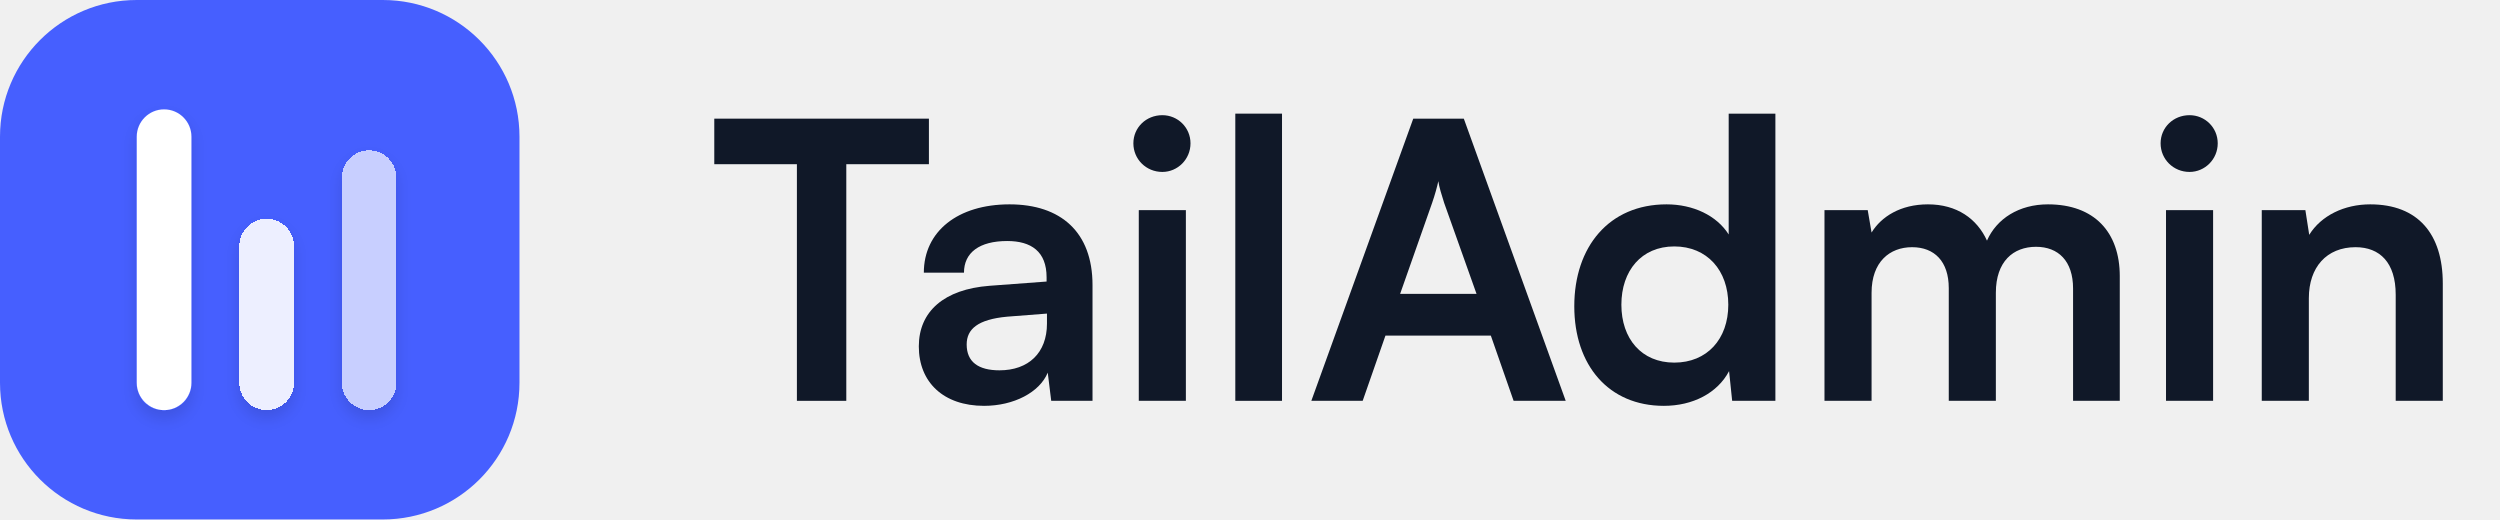
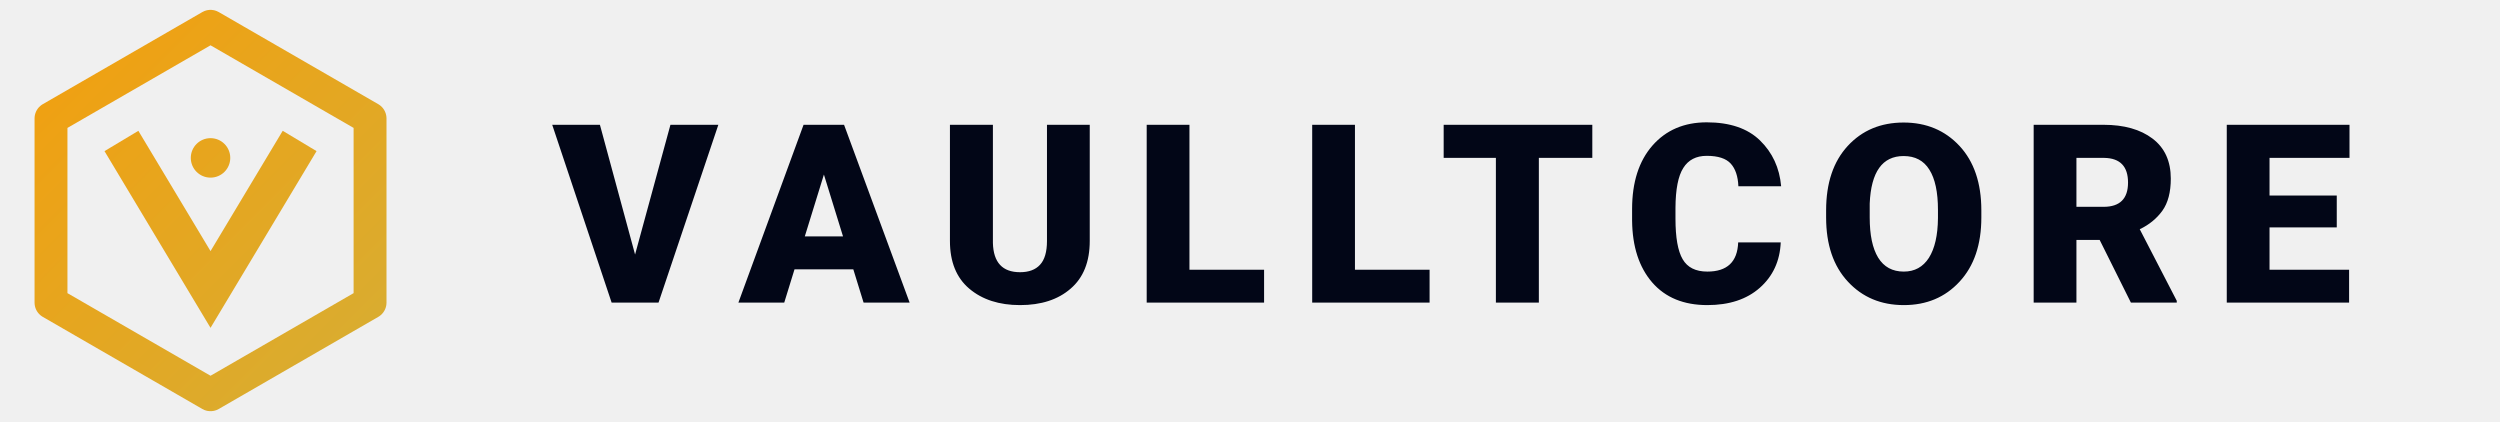
- <svg xmlns="http://www.w3.org/2000/svg" width="154" height="32" viewBox="0 0 154 32" fill="none">
-   <path d="M0 8.421C0 3.77 3.77 0 8.421 0H23.579C28.23 0 32 3.77 32 8.421V23.579C32 28.23 28.23 32 23.579 32H8.421C3.77 32 0 28.23 0 23.579V8.421Z" fill="#465FFF" />
-   <g filter="url(#filter0_d_1624_24907)">
-     <path d="M8.424 8.422C8.424 7.491 9.178 6.737 10.108 6.737V6.737C11.038 6.737 11.792 7.491 11.792 8.422V23.579C11.792 24.51 11.038 25.264 10.108 25.264V25.264C9.178 25.264 8.424 24.51 8.424 23.579V8.422Z" fill="white" />
+ <svg xmlns="http://www.w3.org/2000/svg" width="190" height="32" viewBox="0 0 190 32" fill="none">
+   <style>
+     .vc-stroke { stroke: url(#sovereign-gold); }
+     .vc-fill { fill: url(#sovereign-gold); }
+     .vc-text {
+       fill: #020617; /* Obsidian for Light Mode */
+       font-family: system-ui, -apple-system, BlinkMacSystemFont, "Segoe UI", Roboto, sans-serif;
+       font-weight: 900;
+       font-size: 19px;
+       letter-spacing: 0.12em;
+       text-transform: uppercase;
+     }
+     
+     /* Auto-Adaptive Stealth for Dark Mode */
+     @media (prefers-color-scheme: dark) {
+       .vc-text { fill: #FFFFFF; }
+     }
+   </style>
+   <defs>
+     <linearGradient id="sovereign-gold" x1="0" y1="0" x2="32" y2="32" gradientUnits="userSpaceOnUse">
+       <stop stop-color="#F59E0B" />
+       <stop offset="1" stop-color="#D4AF37" />
+     </linearGradient>
+   </defs>
+   <g>
+     <path d="M16 2L28.124 9V23L16 30L3.876 23V9L16 2Z" class="vc-stroke" fill="none" stroke-width="2.5" stroke-linejoin="round" />
+     <path d="M10 12L16 22L22 12" class="vc-stroke" fill="none" stroke-width="3" stroke-linecap="square" stroke-linejoin="miter" />
+     <circle cx="16" cy="12" r="1.5" class="vc-fill" />
  </g>
-   <g filter="url(#filter1_d_1624_24907)">
-     <path d="M14.742 15.157C14.742 14.227 15.496 13.473 16.426 13.473V13.473C17.357 13.473 18.111 14.227 18.111 15.157V23.578C18.111 24.508 17.357 25.262 16.426 25.262V25.262C15.496 25.262 14.742 24.508 14.742 23.578V15.157Z" fill="white" fill-opacity="0.9" shape-rendering="crispEdges" />
-   </g>
-   <g filter="url(#filter2_d_1624_24907)">
-     <path d="M21.055 10.946C21.055 10.016 21.809 9.262 22.739 9.262V9.262C23.669 9.262 24.423 10.016 24.423 10.946V23.578C24.423 24.508 23.669 25.262 22.739 25.262V25.262C21.809 25.262 21.055 24.508 21.055 23.578V10.946Z" fill="white" fill-opacity="0.7" shape-rendering="crispEdges" />
-   </g>
-   <path d="M44 10.115H49.089V24.691H52.132V10.115H57.221V7.309H44V10.115Z" fill="#101828" />
-   <path d="M60.617 25C62.448 25 64.042 24.168 64.541 22.955L64.755 24.691H67.299V17.558C67.299 14.3 65.349 12.588 62.187 12.588C59.001 12.588 56.908 14.252 56.908 16.797H59.381C59.381 15.56 60.332 14.847 62.044 14.847C63.519 14.847 64.47 15.489 64.47 17.082V17.343L60.95 17.605C58.168 17.819 56.599 19.174 56.599 21.338C56.599 23.549 58.121 25 60.617 25ZM61.569 22.812C60.261 22.812 59.547 22.289 59.547 21.219C59.547 20.268 60.237 19.674 62.044 19.507L64.493 19.317V19.935C64.493 21.742 63.352 22.812 61.569 22.812Z" fill="#101828" />
-   <path d="M71.6 10.591C72.551 10.591 73.335 9.806 73.335 8.831C73.335 7.856 72.551 7.095 71.6 7.095C70.601 7.095 69.816 7.856 69.816 8.831C69.816 9.806 70.601 10.591 71.6 10.591ZM70.149 24.691H73.05V12.944H70.149V24.691Z" fill="#101828" />
-   <path d="M78.972 24.691V7H76.095V24.691H78.972Z" fill="#101828" />
-   <path d="M83.941 24.691L85.344 20.672H91.835L93.238 24.691H96.448L90.171 7.309H87.056L80.778 24.691H83.941ZM88.221 12.493C88.387 12.017 88.53 11.494 88.601 11.161C88.649 11.518 88.815 12.041 88.958 12.493L90.955 18.104H86.247L88.221 12.493Z" fill="#101828" />
-   <path d="M102.493 25C104.276 25 105.798 24.215 106.511 22.86L106.701 24.691H109.364V7H106.487V14.443C105.75 13.277 104.3 12.588 102.659 12.588C99.116 12.588 96.976 15.203 96.976 18.865C96.976 22.503 99.092 25 102.493 25ZM103.135 22.337C101.113 22.337 99.877 20.863 99.877 18.77C99.877 16.678 101.113 15.18 103.135 15.18C105.156 15.18 106.463 16.654 106.463 18.77C106.463 20.886 105.156 22.337 103.135 22.337Z" fill="#101828" />
-   <path d="M115.289 24.691V18.033C115.289 16.131 116.406 15.227 117.785 15.227C119.164 15.227 120.044 16.107 120.044 17.748V24.691H122.945V18.033C122.945 16.107 124.015 15.203 125.418 15.203C126.797 15.203 127.701 16.083 127.701 17.771V24.691H130.578V17.011C130.578 14.3 129.008 12.588 126.155 12.588C124.372 12.588 122.993 13.468 122.398 14.823C121.78 13.468 120.543 12.588 118.76 12.588C117.072 12.588 115.883 13.349 115.289 14.324L115.051 12.944H112.388V24.691H115.289Z" fill="#101828" />
-   <path d="M134.876 10.591C135.827 10.591 136.612 9.806 136.612 8.831C136.612 7.856 135.827 7.095 134.876 7.095C133.877 7.095 133.093 7.856 133.093 8.831C133.093 9.806 133.877 10.591 134.876 10.591ZM133.426 24.691H136.327V12.944H133.426V24.691Z" fill="#101828" />
-   <path d="M142.225 24.691V18.366C142.225 16.464 143.318 15.227 145.102 15.227C146.6 15.227 147.575 16.178 147.575 18.152V24.691H150.476V17.462C150.476 14.419 148.954 12.588 146.005 12.588C144.412 12.588 142.985 13.277 142.248 14.466L142.011 12.944H139.324V24.691H142.225Z" fill="#101828" />
-   <defs>
-     <filter id="filter0_d_1624_24907" x="7.424" y="6.237" width="5.368" height="20.526" filterUnits="userSpaceOnUse" color-interpolation-filters="sRGB">
-       <feFlood flood-opacity="0" result="BackgroundImageFix" />
-       <feColorMatrix in="SourceAlpha" type="matrix" values="0 0 0 0 0 0 0 0 0 0 0 0 0 0 0 0 0 0 127 0" result="hardAlpha" />
-       <feOffset dy="0.5" />
-       <feGaussianBlur stdDeviation="0.5" />
-       <feComposite in2="hardAlpha" operator="out" />
-       <feColorMatrix type="matrix" values="0 0 0 0 0 0 0 0 0 0 0 0 0 0 0 0 0 0 0.12 0" />
-       <feBlend mode="normal" in2="BackgroundImageFix" result="effect1_dropShadow_1624_24907" />
-       <feBlend mode="normal" in="SourceGraphic" in2="effect1_dropShadow_1624_24907" result="shape" />
-     </filter>
-     <filter id="filter1_d_1624_24907" x="13.742" y="12.973" width="5.368" height="13.79" filterUnits="userSpaceOnUse" color-interpolation-filters="sRGB">
-       <feFlood flood-opacity="0" result="BackgroundImageFix" />
-       <feColorMatrix in="SourceAlpha" type="matrix" values="0 0 0 0 0 0 0 0 0 0 0 0 0 0 0 0 0 0 127 0" result="hardAlpha" />
-       <feOffset dy="0.5" />
-       <feGaussianBlur stdDeviation="0.5" />
-       <feComposite in2="hardAlpha" operator="out" />
-       <feColorMatrix type="matrix" values="0 0 0 0 0 0 0 0 0 0 0 0 0 0 0 0 0 0 0.12 0" />
-       <feBlend mode="normal" in2="BackgroundImageFix" result="effect1_dropShadow_1624_24907" />
-       <feBlend mode="normal" in="SourceGraphic" in2="effect1_dropShadow_1624_24907" result="shape" />
-     </filter>
-     <filter id="filter2_d_1624_24907" x="20.055" y="8.762" width="5.368" height="18" filterUnits="userSpaceOnUse" color-interpolation-filters="sRGB">
-       <feFlood flood-opacity="0" result="BackgroundImageFix" />
-       <feColorMatrix in="SourceAlpha" type="matrix" values="0 0 0 0 0 0 0 0 0 0 0 0 0 0 0 0 0 0 127 0" result="hardAlpha" />
-       <feOffset dy="0.5" />
-       <feGaussianBlur stdDeviation="0.5" />
-       <feComposite in2="hardAlpha" operator="out" />
-       <feColorMatrix type="matrix" values="0 0 0 0 0 0 0 0 0 0 0 0 0 0 0 0 0 0 0.12 0" />
-       <feBlend mode="normal" in2="BackgroundImageFix" result="effect1_dropShadow_1624_24907" />
-       <feBlend mode="normal" in="SourceGraphic" in2="effect1_dropShadow_1624_24907" result="shape" />
-     </filter>
-   </defs>
+   <text x="42" y="23" class="vc-text">VAULLTCORE</text>
</svg>
